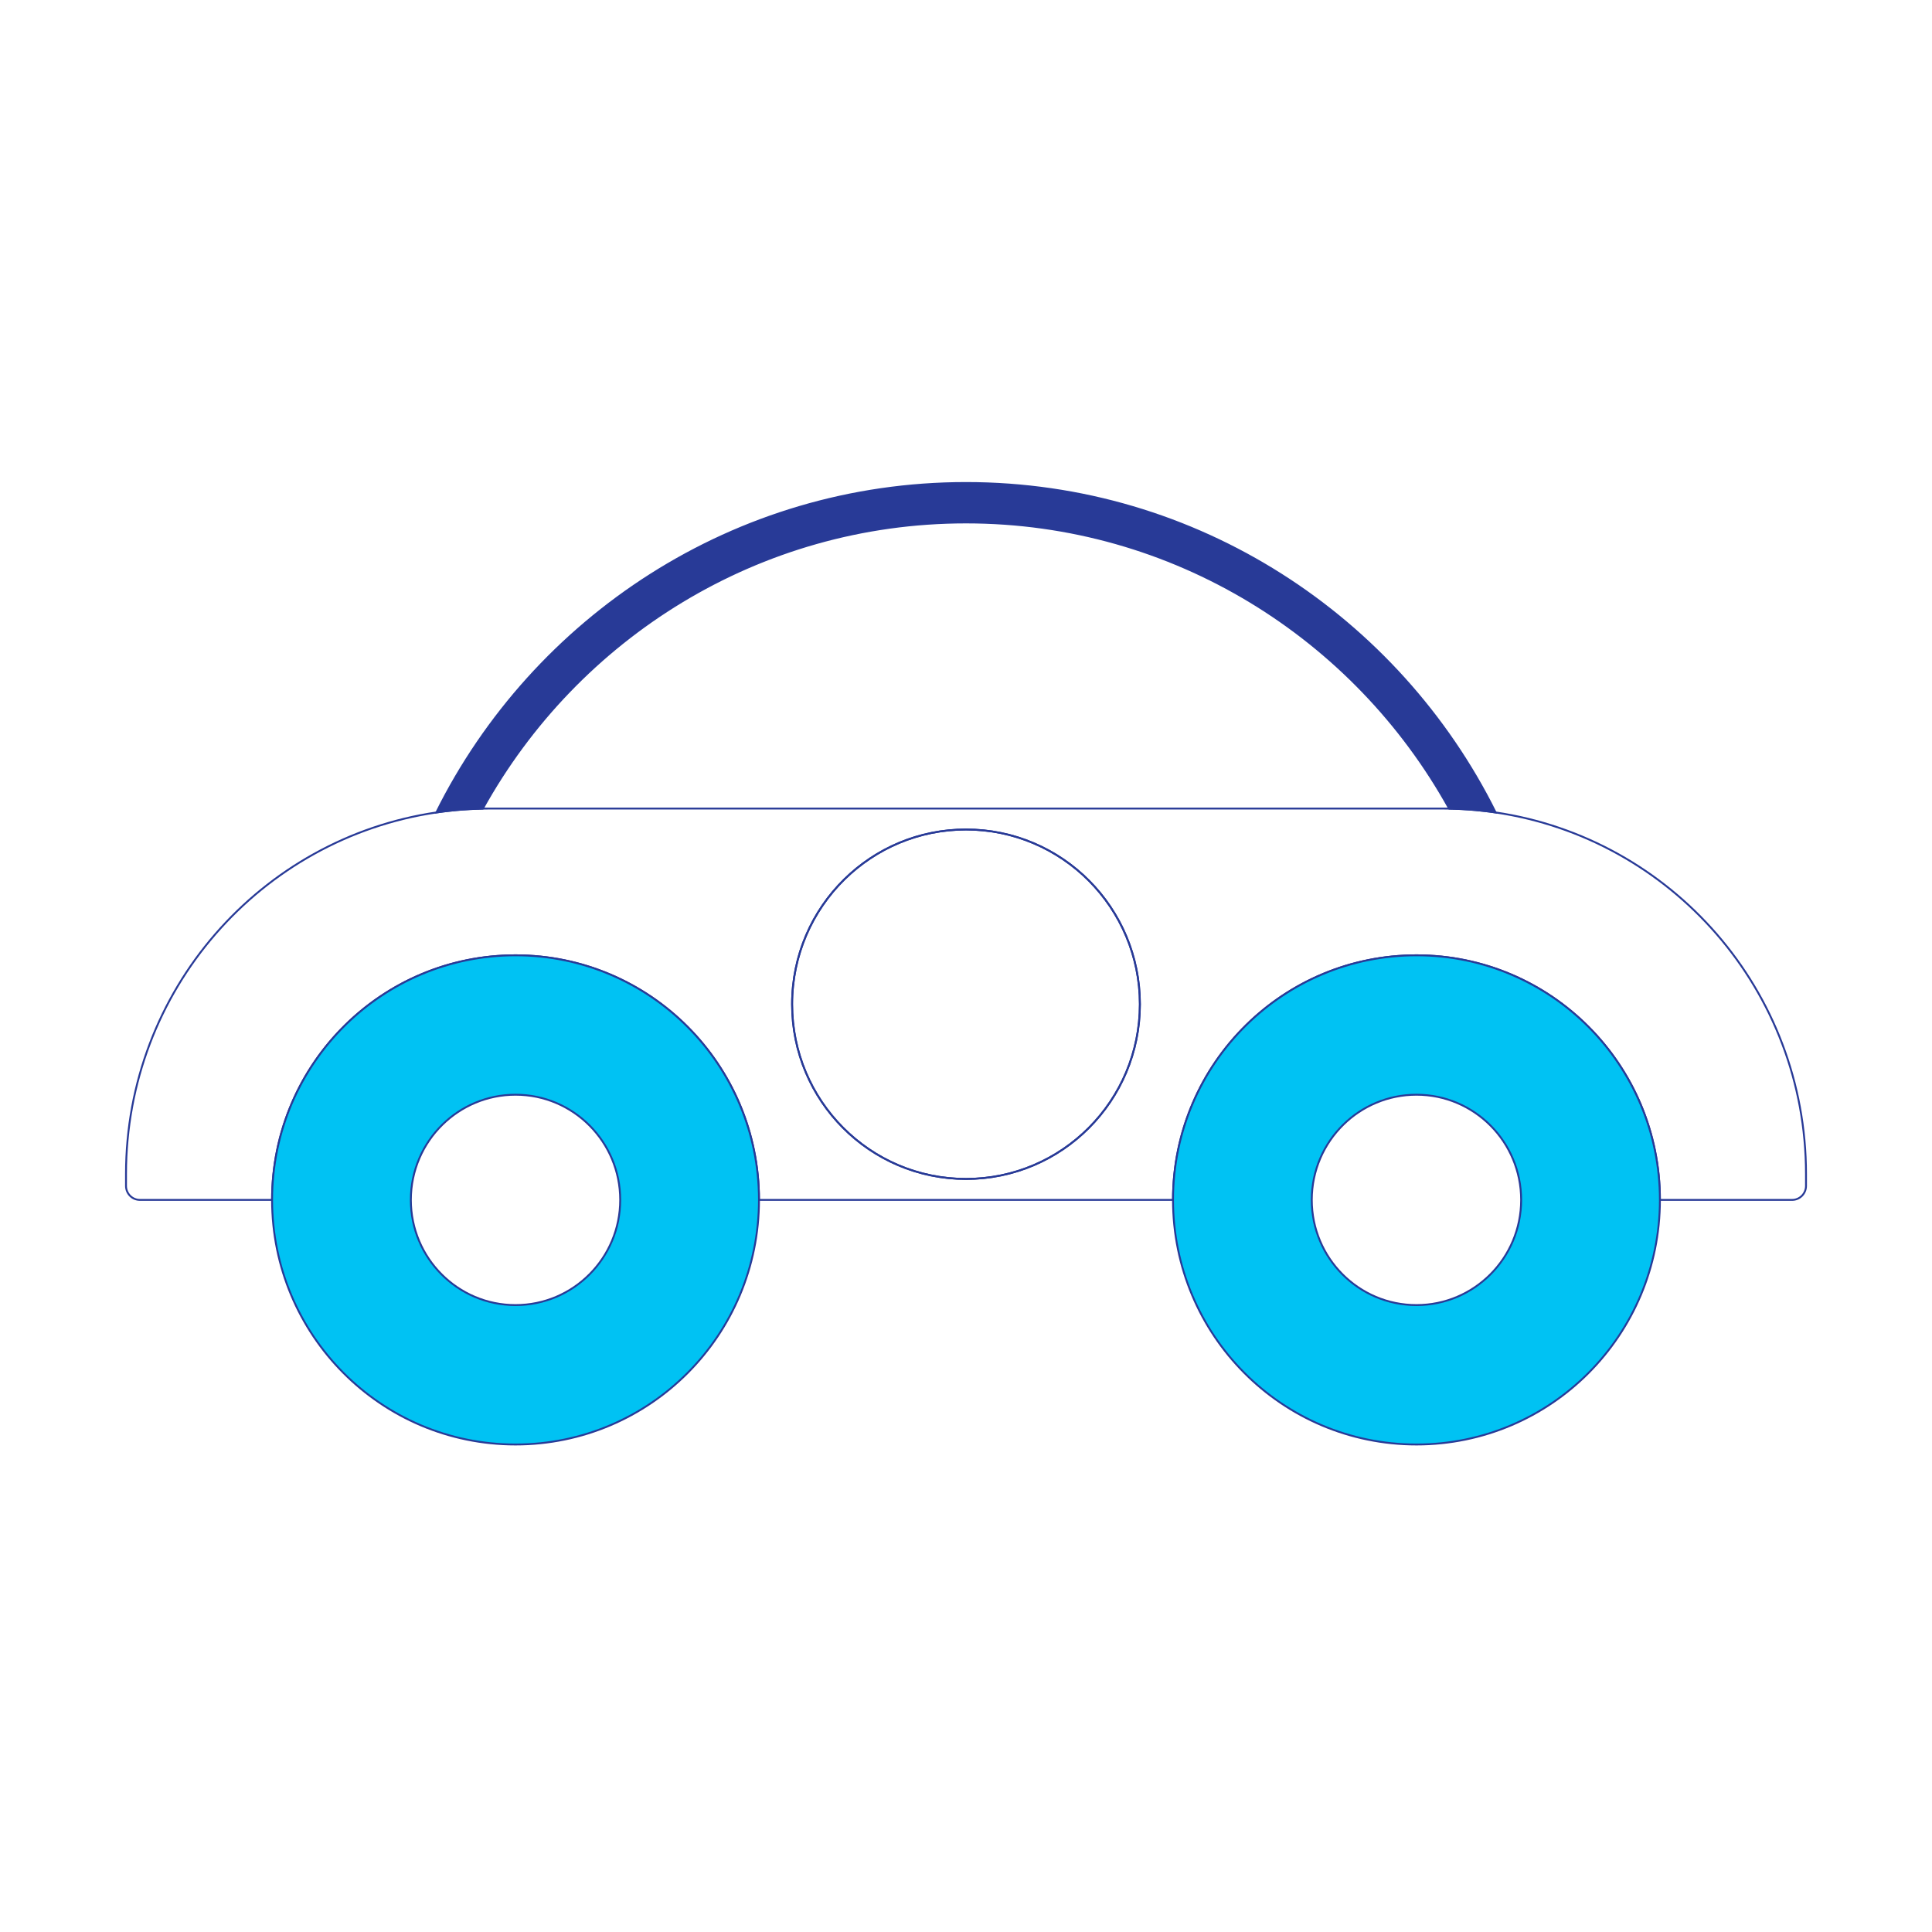
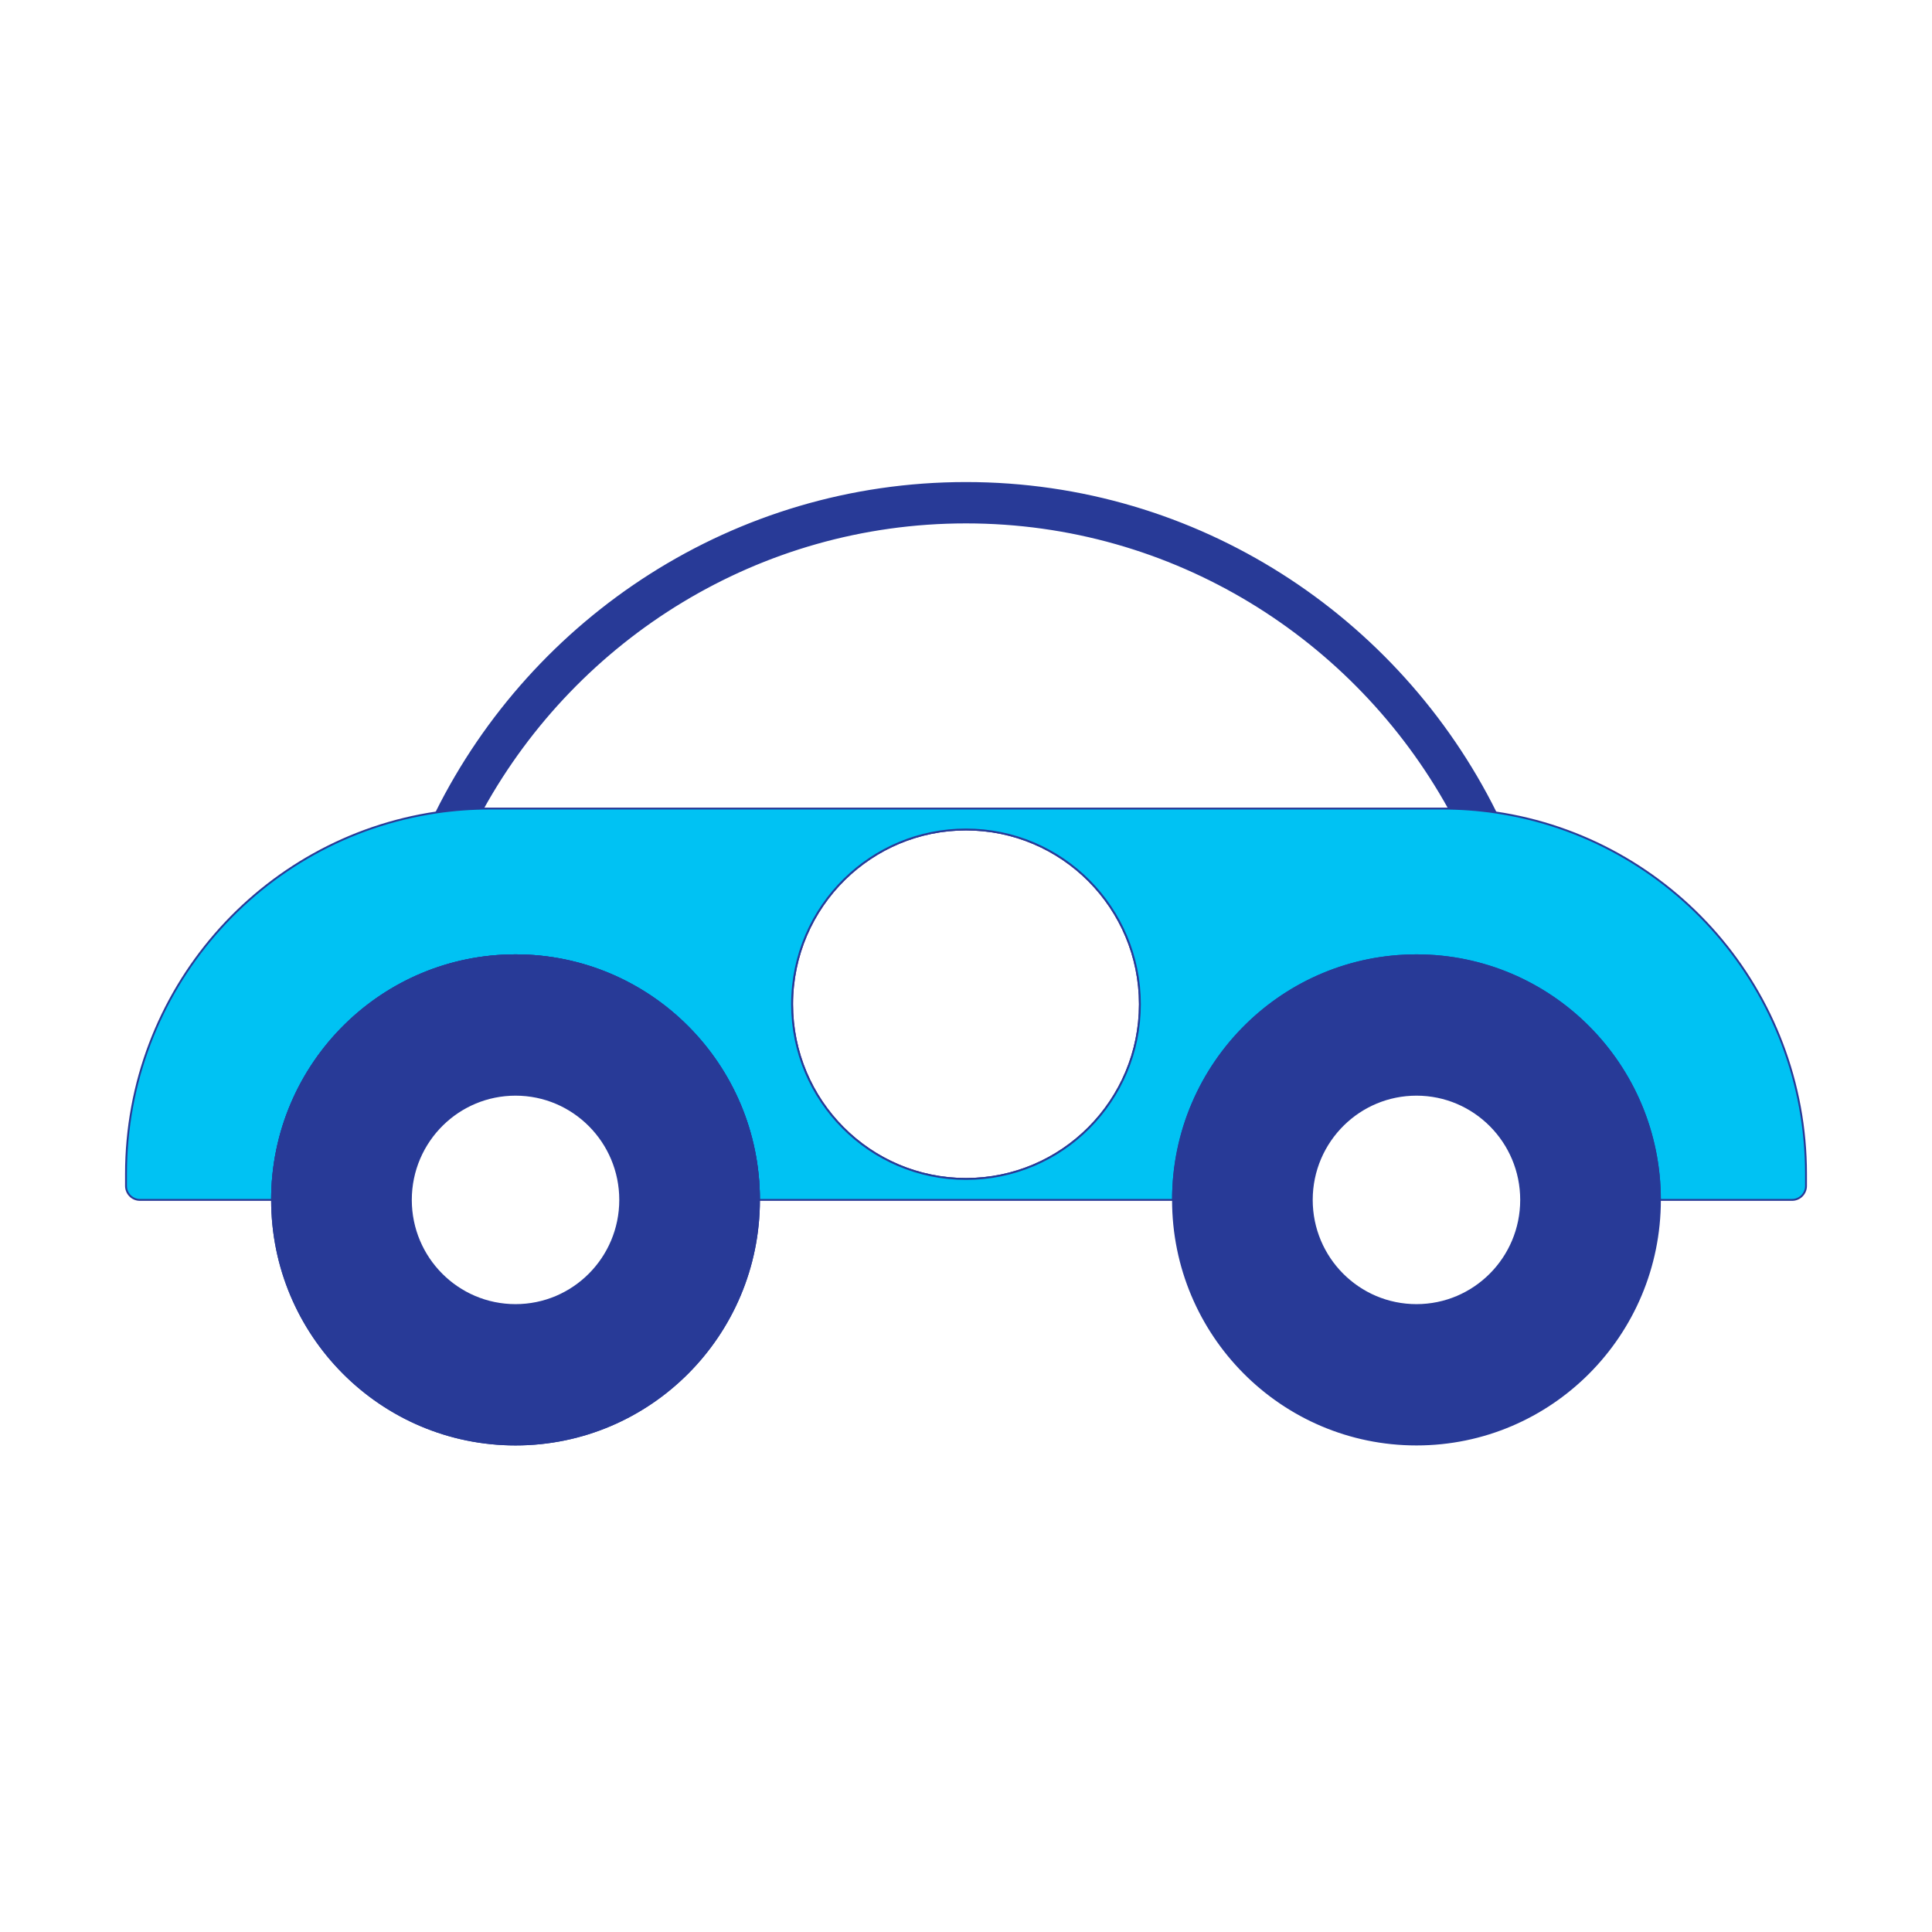
<svg xmlns="http://www.w3.org/2000/svg" id="Layer_2" data-name="Layer 2" viewBox="0 0 1024 1023.997">
  <defs>
    <style>
-       .cls-1 {
-         fill: #00c2f3;
-       }
- 
-       .cls-2, .cls-3 {
+       .cls-1, .cls-2 {
        fill: #fff;
      }

-       .cls-4, .cls-5 {
+       .cls-3, .cls-4 {
        fill: #283a97;
      }

-       .cls-6 {
+       .cls-5 {
        fill: none;
      }

-       .cls-6, .cls-5, .cls-3 {
+       .cls-5, .cls-4, .cls-2, .cls-6 {
        stroke: #283a97;
        stroke-miterlimit: 10;
+       }
+ 
+       .cls-6 {
+         fill: #00c2f3;
      }
    </style>
  </defs>
  <g id="handmade-educational-toys">
    <g>
-       <rect class="cls-2" width="1024" height="1023.997" />
+       <rect class="cls-1" width="1024" height="1023.997" />
      <g>
-         <path class="cls-6" d="M511.996,439.654c50.909,0,92.172,41.457,92.172,92.606,0,51.14-41.263,92.606-92.172,92.606-50.901,0-92.164-41.466-92.164-92.606,0-25.956,10.618-49.416,27.737-66.225,16.62-16.316,39.353-26.381,64.427-26.381Z" />
-         <path class="cls-5" d="M511.996,255.997c-122.724,0-229.2,71.194-280.71,174.62,1.209-.178,2.418-.348,3.627-.501,1.192-.153,2.392-.297,3.593-.416,1.184-.136,2.367-.255,3.551-.365,1.167-.102,2.333-.204,3.508-.28,1.158-.085,2.308-.161,3.466-.221,1.15-.068,2.299-.119,3.449-.153,1.133-.051,2.274-.077,3.407-.102,50.038-90.372,146.074-151.67,256.109-151.67,110.035,0,206.079,61.299,256.117,151.67,1.133.026,2.274.051,3.407.102,1.141.034,2.291.085,3.432.153,1.158.06,2.316.136,3.475.221,1.175.077,2.35.178,3.517.28,1.184.11,2.367.229,3.551.365,1.2.119,2.392.263,3.584.416,1.209.153,2.418.323,3.627.501-51.509-103.427-157.977-174.62-280.71-174.62Z" />
+         <path class="cls-5" d="M511.996,439.654c50.909,0,92.172,41.457,92.172,92.606,0,51.14-41.263,92.606-92.172,92.606-50.901,0-92.164-41.466-92.164-92.606,0-25.956,10.618-49.416,27.737-66.225,16.62-16.316,39.353-26.381,64.427-26.381Z" />
+         <path class="cls-4" d="M511.996,255.997c-122.724,0-229.2,71.194-280.71,174.62,1.209-.178,2.418-.348,3.627-.501,1.192-.153,2.392-.297,3.593-.416,1.184-.136,2.367-.255,3.551-.365,1.167-.102,2.333-.204,3.508-.28,1.158-.085,2.308-.161,3.466-.221,1.15-.068,2.299-.119,3.449-.153,1.133-.051,2.274-.077,3.407-.102,50.038-90.372,146.074-151.67,256.109-151.67,110.035,0,206.079,61.299,256.117,151.67,1.133.026,2.274.051,3.407.102,1.141.034,2.291.085,3.432.153,1.158.06,2.316.136,3.475.221,1.175.077,2.35.178,3.517.28,1.184.11,2.367.229,3.551.365,1.2.119,2.392.263,3.584.416,1.209.153,2.418.323,3.627.501-51.509-103.427-157.977-174.62-280.71-174.62Z" />
        <path class="cls-6" d="M234.913,430.116c1.192-.153,2.392-.297,3.593-.416,1.184-.136,2.367-.255,3.551-.365,1.167-.102,2.333-.204,3.508-.28,1.158-.085,2.308-.161,3.466-.221,1.15-.068,2.299-.119,3.449-.153,1.133-.051,2.274-.076,3.407-.102,1.234-.025,2.469-.034,3.703-.034h504.821c1.234,0,2.469.008,3.703.034,1.133.025,2.274.051,3.407.102,1.141.034,2.291.085,3.432.153,1.158.059,2.316.136,3.475.221,1.175.076,2.35.178,3.517.28,1.184.11,2.367.229,3.551.365,1.2.119,2.392.263,3.584.416,1.209.153,2.418.323,3.627.501,93.068,13.751,164.512,94.313,164.512,191.641v6.302c0,4.094-3.305,7.415-7.38,7.415h-70.048c0-71.601-57.765-129.646-129.031-129.646-35.109,0-66.937,14.082-90.194,36.93-23.967,23.544-38.845,56.381-38.845,92.716h-219.436c0-71.601-57.773-129.646-129.039-129.646-71.266,0-129.039,58.045-129.039,129.646h-70.048c-4.075,0-7.372-3.321-7.372-7.415v-6.302c0-97.328,71.435-177.882,164.503-191.641,1.209-.178,2.418-.348,3.627-.501ZM604.168,532.26c0-51.149-41.263-92.606-92.172-92.606-25.074,0-47.806,10.065-64.427,26.381-17.119,16.809-27.737,40.268-27.737,66.225,0,51.14,41.263,92.606,92.164,92.606,50.909,0,92.172-41.466,92.172-92.606Z" />
        <g>
          <g>
-             <path class="cls-4" d="M750.758,506.329c71.266,0,129.031,58.045,129.031,129.646,0,71.601-57.765,129.638-129.031,129.638-71.266,0-129.039-58.037-129.039-129.638,0-36.336,14.879-69.172,38.845-92.716,23.256-22.848,55.085-36.93,90.194-36.93Z" />
-             <path class="cls-4" d="M273.247,506.329c71.266,0,129.031,58.045,129.031,129.646,0,71.601-57.765,129.638-129.031,129.638-71.266,0-129.039-58.037-129.039-129.638,0-36.336,14.879-69.172,38.845-92.716,23.256-22.848,55.085-36.93,90.194-36.93Z" />
+             <path class="cls-3" d="M750.758,506.329c71.266,0,129.031,58.045,129.031,129.646,0,71.601-57.765,129.638-129.031,129.638-71.266,0-129.039-58.037-129.039-129.638,0-36.336,14.879-69.172,38.845-92.716,23.256-22.848,55.085-36.93,90.194-36.93Z" />
+             <path class="cls-5" d="M273.247,506.329c71.266,0,129.031,58.045,129.031,129.646,0,71.601-57.765,129.638-129.031,129.638-71.266,0-129.039-58.037-129.039-129.638,0-36.336,14.879-69.172,38.845-92.716,23.256-22.848,55.085-36.93,90.194-36.93Z" />
          </g>
          <g>
-             <path class="cls-1" d="M750.758,506.329c71.266,0,129.031,58.045,129.031,129.646,0,71.601-57.765,129.638-129.031,129.638-71.266,0-129.039-58.037-129.039-129.638,0-36.336,14.879-69.172,38.845-92.716,23.256-22.848,55.085-36.93,90.194-36.93Z" />
-             <path class="cls-1" d="M273.247,506.329c71.266,0,129.031,58.045,129.031,129.646,0,71.601-57.765,129.638-129.031,129.638-71.266,0-129.039-58.037-129.039-129.638,0-36.336,14.879-69.172,38.845-92.716,23.256-22.848,55.085-36.93,90.194-36.93Z" />
+             <path class="cls-3" d="M750.758,506.329c71.266,0,129.031,58.045,129.031,129.646,0,71.601-57.765,129.638-129.031,129.638-71.266,0-129.039-58.037-129.039-129.638,0-36.336,14.879-69.172,38.845-92.716,23.256-22.848,55.085-36.93,90.194-36.93Z" />
+             <path class="cls-3" d="M273.247,506.329c71.266,0,129.031,58.045,129.031,129.646,0,71.601-57.765,129.638-129.031,129.638-71.266,0-129.039-58.037-129.039-129.638,0-36.336,14.879-69.172,38.845-92.716,23.256-22.848,55.085-36.93,90.194-36.93Z" />
          </g>
          <g>
-             <path class="cls-6" d="M750.758,506.329c71.266,0,129.031,58.045,129.031,129.646,0,71.601-57.765,129.638-129.031,129.638-71.266,0-129.039-58.037-129.039-129.638,0-36.336,14.879-69.172,38.845-92.716,23.256-22.848,55.085-36.93,90.194-36.93Z" />
-             <path class="cls-6" d="M273.247,506.329c71.266,0,129.031,58.045,129.031,129.646,0,71.601-57.765,129.638-129.031,129.638-71.266,0-129.039-58.037-129.039-129.638,0-36.336,14.879-69.172,38.845-92.716,23.256-22.848,55.085-36.93,90.194-36.93Z" />
+             <path class="cls-5" d="M750.758,506.329c71.266,0,129.031,58.045,129.031,129.646,0,71.601-57.765,129.638-129.031,129.638-71.266,0-129.039-58.037-129.039-129.638,0-36.336,14.879-69.172,38.845-92.716,23.256-22.848,55.085-36.93,90.194-36.93Z" />
+             <path class="cls-5" d="M273.247,506.329c71.266,0,129.031,58.045,129.031,129.646,0,71.601-57.765,129.638-129.031,129.638-71.266,0-129.039-58.037-129.039-129.638,0-36.336,14.879-69.172,38.845-92.716,23.256-22.848,55.085-36.93,90.194-36.93Z" />
          </g>
        </g>
-         <path class="cls-3" d="M806.24,635.975c0-30.789-24.837-55.752-55.483-55.752-15.099,0-28.785,6.056-38.786,15.883-10.305,10.124-16.705,24.241-16.705,39.869,0,30.789,24.846,55.744,55.491,55.744,30.645,0,55.483-24.954,55.483-55.744Z" />
-         <path class="cls-3" d="M328.726,635.975c0-30.789-24.837-55.752-55.483-55.752-15.099,0-28.785,6.056-38.786,15.883-10.305,10.124-16.696,24.241-16.696,39.869,0,30.789,24.837,55.744,55.483,55.744,30.645,0,55.483-24.954,55.483-55.744Z" />
+         <path class="cls-2" d="M806.24,635.975c0-30.789-24.837-55.752-55.483-55.752-15.099,0-28.785,6.056-38.786,15.883-10.305,10.124-16.705,24.241-16.705,39.869,0,30.789,24.846,55.744,55.491,55.744,30.645,0,55.483-24.954,55.483-55.744Z" />
+         <path class="cls-2" d="M328.726,635.975c0-30.789-24.837-55.752-55.483-55.752-15.099,0-28.785,6.056-38.786,15.883-10.305,10.124-16.696,24.241-16.696,39.869,0,30.789,24.837,55.744,55.483,55.744,30.645,0,55.483-24.954,55.483-55.744Z" />
      </g>
    </g>
  </g>
</svg>
